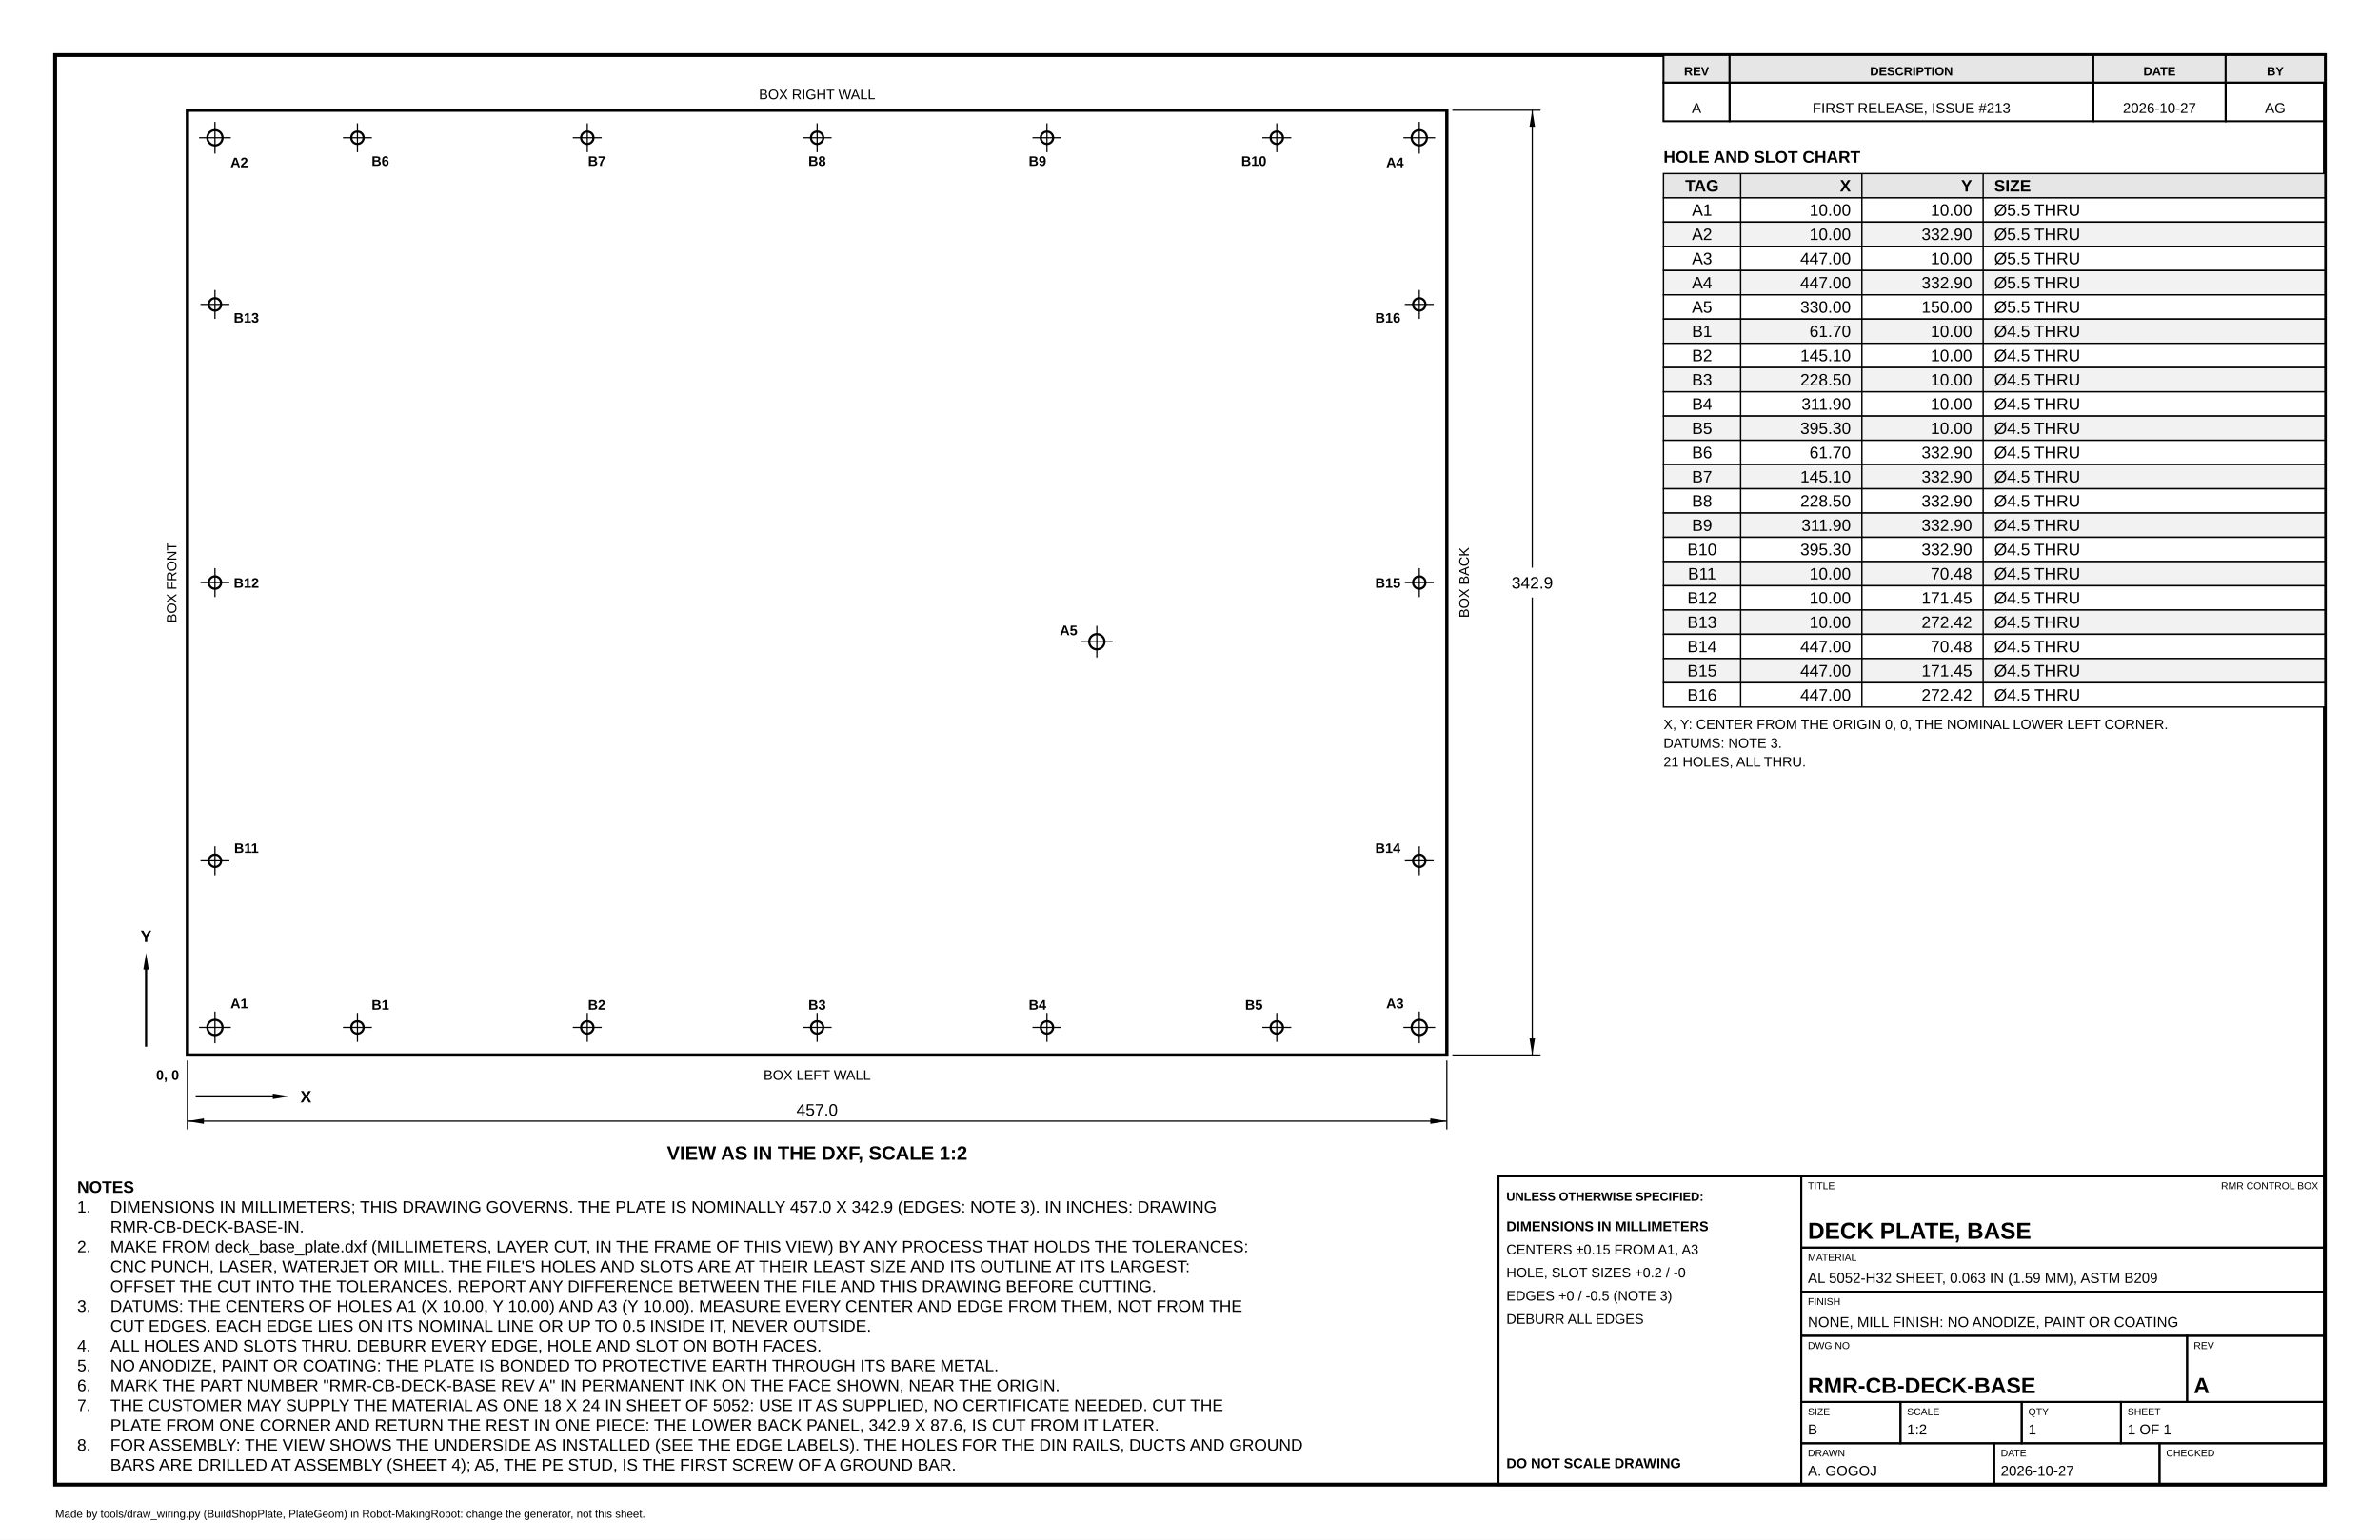
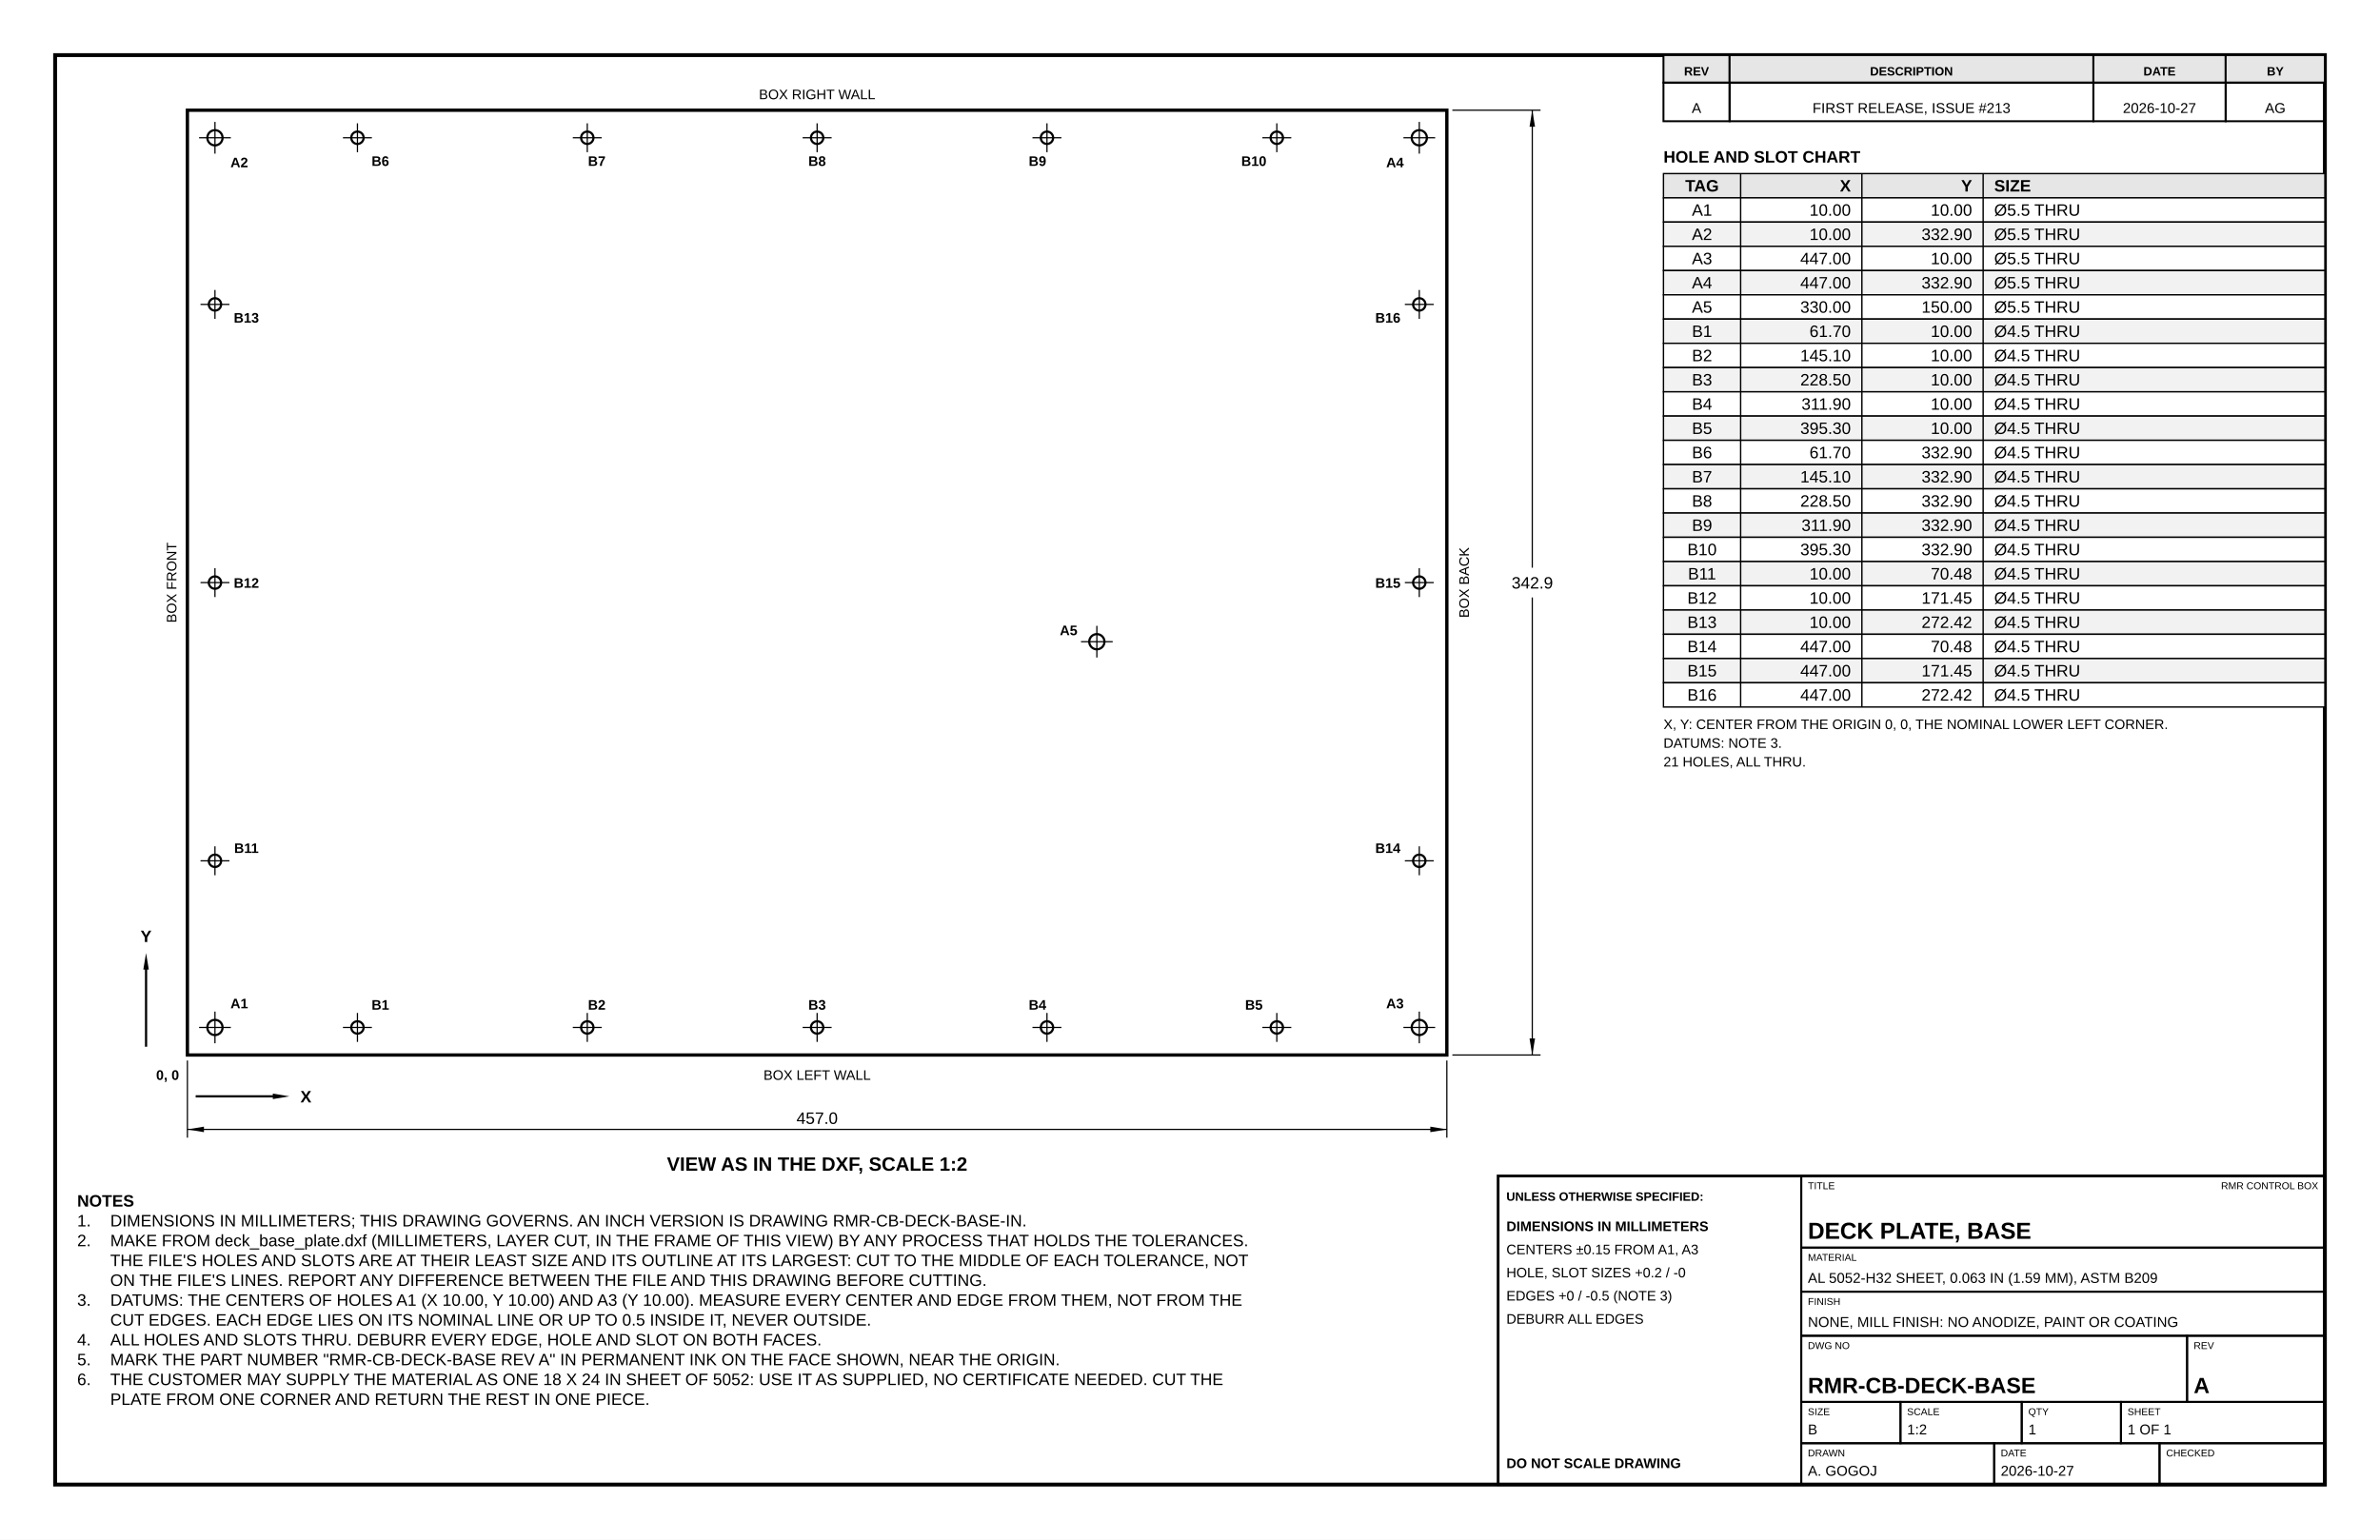
<svg xmlns="http://www.w3.org/2000/svg" width="17in" height="11in" viewBox="0 0 431.8 279.4">
  <style>
text{font-family:Arial,Helvetica,sans-serif;fill:#000}
path,line{fill:none;stroke-linecap:butt;stroke-linejoin:miter}
.ac{stroke:#CC3311;stroke-width:.6}
.va{stroke:#0077BB;stroke-width:.5}
.ve{stroke:#EE3377;stroke-width:.5}
.zp{stroke:#000;stroke-width:.55}
.zs{stroke:#33BBEE;stroke-width:.5}
.pe{stroke:#009988;stroke-width:.45;stroke-dasharray:2.4 .7 .5 .7}
.lv{stroke:#EE7733;stroke-width:.42}
.sg{stroke:#000;stroke-width:.22}
.zl{stroke:#000;stroke-width:.3}
.cb{stroke:#000;stroke-width:.85}
.sgc{stroke:#000;stroke-width:.5}
.mo{stroke:#000;stroke-width:.3}
.un{stroke-dasharray:1.1 .8}
.mech{stroke:#000;stroke-width:.2;stroke-dasharray:.8 .6}
.sym{stroke:#000;stroke-width:.32;fill:none}
.symf{stroke:#000;stroke-width:.32;fill:#fff}
.bx{fill:#fff;stroke:#000;stroke-width:.3}
.bxl{fill:#fff;stroke:#000;stroke-width:.22}
.frame{fill:none;stroke:#000;stroke-width:.4}
.zone{fill:none;stroke:#888;stroke-width:.2;stroke-dasharray:1.5 1}
.rail{fill:#d9d9d9;stroke:#666;stroke-width:.2}
.duct{fill:#f3f3f3;stroke:#999;stroke-width:.2}
.dot{stroke:none}
</style>
  <rect x="0" y="0" width="431.8" height="279.4" fill="#fff" />
  <rect x="10" y="10" width="411.8" height="259.4" fill="none" stroke="#000" stroke-width=".7" />
  <path d="M34 191.45 L262.5 191.45 L262.5 20 L34 20 Z" style="fill:#fff" stroke="#000" stroke-width="0.6" />
  <circle cx="39" cy="186.45" r="1.38" fill="#fff" stroke="#000" stroke-width="0.4" />
  <circle cx="39" cy="25" r="1.38" fill="#fff" stroke="#000" stroke-width="0.4" />
  <circle cx="257.5" cy="186.45" r="1.38" fill="#fff" stroke="#000" stroke-width="0.4" />
  <circle cx="257.5" cy="25" r="1.38" fill="#fff" stroke="#000" stroke-width="0.4" />
  <circle cx="64.85" cy="186.45" r="1.12" fill="#fff" stroke="#000" stroke-width="0.4" />
  <circle cx="106.55" cy="186.45" r="1.12" fill="#fff" stroke="#000" stroke-width="0.4" />
  <circle cx="148.25" cy="186.45" r="1.12" fill="#fff" stroke="#000" stroke-width="0.4" />
  <circle cx="189.95" cy="186.45" r="1.12" fill="#fff" stroke="#000" stroke-width="0.4" />
  <circle cx="231.65" cy="186.45" r="1.12" fill="#fff" stroke="#000" stroke-width="0.4" />
  <circle cx="64.85" cy="25" r="1.12" fill="#fff" stroke="#000" stroke-width="0.4" />
  <circle cx="106.55" cy="25" r="1.12" fill="#fff" stroke="#000" stroke-width="0.4" />
  <circle cx="148.25" cy="25" r="1.12" fill="#fff" stroke="#000" stroke-width="0.4" />
  <circle cx="189.95" cy="25" r="1.12" fill="#fff" stroke="#000" stroke-width="0.4" />
  <circle cx="231.65" cy="25" r="1.12" fill="#fff" stroke="#000" stroke-width="0.4" />
  <circle cx="39" cy="156.21" r="1.12" fill="#fff" stroke="#000" stroke-width="0.4" />
  <circle cx="39" cy="105.72" r="1.12" fill="#fff" stroke="#000" stroke-width="0.4" />
  <circle cx="39" cy="55.24" r="1.12" fill="#fff" stroke="#000" stroke-width="0.4" />
  <circle cx="257.5" cy="156.21" r="1.12" fill="#fff" stroke="#000" stroke-width="0.4" />
  <circle cx="257.5" cy="105.72" r="1.12" fill="#fff" stroke="#000" stroke-width="0.4" />
  <circle cx="257.5" cy="55.24" r="1.12" fill="#fff" stroke="#000" stroke-width="0.4" />
  <circle cx="199" cy="116.45" r="1.38" fill="#fff" stroke="#000" stroke-width="0.4" />
  <path class="sg" d="M36.12 186.45 L41.88 186.45" />
  <path class="sg" d="M39 183.57 L39 189.32" />
  <path class="sg" d="M36.12 25 L41.88 25" />
  <path class="sg" d="M39 22.12 L39 27.88" />
  <path class="sg" d="M254.62 186.45 L260.38 186.45" />
  <path class="sg" d="M257.5 183.57 L257.5 189.32" />
  <path class="sg" d="M254.62 25 L260.38 25" />
  <path class="sg" d="M257.5 22.12 L257.5 27.88" />
  <path class="sg" d="M196.12 116.45 L201.88 116.45" />
  <path class="sg" d="M199 113.57 L199 119.32" />
  <path class="sg" d="M62.22 186.45 L67.47 186.45" />
  <path class="sg" d="M64.85 183.82 L64.85 189.07" />
  <path class="sg" d="M103.92 186.45 L109.17 186.45" />
  <path class="sg" d="M106.55 183.82 L106.55 189.07" />
  <path class="sg" d="M145.62 186.45 L150.88 186.45" />
  <path class="sg" d="M148.25 183.82 L148.25 189.07" />
  <path class="sg" d="M187.32 186.45 L192.57 186.45" />
  <path class="sg" d="M189.95 183.82 L189.95 189.07" />
  <path class="sg" d="M229.03 186.45 L234.28 186.45" />
  <path class="sg" d="M231.65 183.82 L231.65 189.07" />
  <path class="sg" d="M62.22 25 L67.47 25" />
  <path class="sg" d="M64.85 22.38 L64.85 27.62" />
  <path class="sg" d="M103.92 25 L109.17 25" />
  <path class="sg" d="M106.55 22.38 L106.55 27.62" />
  <path class="sg" d="M145.62 25 L150.88 25" />
  <path class="sg" d="M148.25 22.38 L148.25 27.62" />
  <path class="sg" d="M187.32 25 L192.57 25" />
  <path class="sg" d="M189.95 22.38 L189.95 27.62" />
  <path class="sg" d="M229.03 25 L234.28 25" />
  <path class="sg" d="M231.65 22.38 L231.65 27.62" />
  <path class="sg" d="M36.38 156.21 L41.62 156.21" />
  <path class="sg" d="M39 153.58 L39 158.83" />
  <path class="sg" d="M36.38 105.72 L41.62 105.72" />
  <path class="sg" d="M39 103.1 L39 108.35" />
  <path class="sg" d="M36.38 55.24 L41.62 55.24" />
  <path class="sg" d="M39 52.62 L39 57.87" />
  <path class="sg" d="M254.88 156.21 L260.12 156.21" />
  <path class="sg" d="M257.5 153.58 L257.5 158.83" />
  <path class="sg" d="M254.88 105.72 L260.12 105.72" />
  <path class="sg" d="M257.5 103.1 L257.5 108.35" />
  <path class="sg" d="M254.88 55.24 L260.12 55.24" />
  <path class="sg" d="M257.5 52.62 L257.5 57.87" />
  <path d="M35.5 198.95 H50 M26.5 189.95 V175.45" stroke="#000" stroke-width=".4" />
  <path d="M52.5 198.95 L49.5 199.45 L49.5 198.45 Z" style="fill:#000" stroke="none" />
  <path d="M26.5 172.95 L27 175.95 L26 175.95 Z" style="fill:#000" stroke="none" />
-   <path class="sg" d="M34 192.45 L34 204.95" />
-   <path class="sg" d="M262.5 192.45 L262.5 204.95" />
-   <path class="sg" d="M34 203.45 L262.5 203.45" />
-   <path d="M34 203.45 L37 202.95 L37 203.95 Z" style="fill:#000" stroke="none" />
-   <path d="M262.5 203.45 L259.5 203.95 L259.5 202.95 Z" style="fill:#000" stroke="none" />
+   <path class="sg" d="M34 192.45 L34 206.45" />
+   <path class="sg" d="M262.5 192.45 L262.5 206.45" />
+   <path class="sg" d="M34 204.95 L262.5 204.95" />
+   <path d="M34 204.95 L37 204.45 L37 205.45 Z" style="fill:#000" stroke="none" />
+   <path d="M262.5 204.95 L259.5 205.45 L259.5 204.45 Z" style="fill:#000" stroke="none" />
  <path class="sg" d="M263.5 20 L279.5 20" />
  <path class="sg" d="M263.5 191.45 L279.5 191.45" />
  <path class="sg" d="M278 20 L278 103.02" />
  <path class="sg" d="M278 108.42 L278 191.45" />
  <path d="M278 20 L278.5 23 L277.5 23 Z" style="fill:#000" stroke="none" />
  <path d="M278 191.45 L277.5 188.45 L278.5 188.45 Z" style="fill:#000" stroke="none" />
  <rect x="301.8" y="10" width="12" height="5" fill="#E6E6E6" stroke="#000" stroke-width=".35" />
  <rect x="301.8" y="15" width="12" height="7" fill="none" stroke="#000" stroke-width=".35" />
  <rect x="313.8" y="10" width="66" height="5" fill="#E6E6E6" stroke="#000" stroke-width=".35" />
  <rect x="313.8" y="15" width="66" height="7" fill="none" stroke="#000" stroke-width=".35" />
  <rect x="379.8" y="10" width="24" height="5" fill="#E6E6E6" stroke="#000" stroke-width=".35" />
  <rect x="379.8" y="15" width="24" height="7" fill="none" stroke="#000" stroke-width=".35" />
  <rect x="403.8" y="10" width="18" height="5" fill="#E6E6E6" stroke="#000" stroke-width=".35" />
  <rect x="403.8" y="15" width="18" height="7" fill="none" stroke="#000" stroke-width=".35" />
  <rect x="301.8" y="31.5" width="120" height="4.4" fill="#E6E6E6" stroke="#000" stroke-width=".25" />
  <rect x="301.8" y="35.9" width="120" height="4.4" fill="#fff" stroke="#000" stroke-width=".25" />
  <rect x="301.8" y="40.3" width="120" height="4.4" fill="#F2F2F2" stroke="#000" stroke-width=".25" />
  <rect x="301.8" y="44.7" width="120" height="4.4" fill="#fff" stroke="#000" stroke-width=".25" />
  <rect x="301.8" y="49.1" width="120" height="4.4" fill="#F2F2F2" stroke="#000" stroke-width=".25" />
  <rect x="301.8" y="53.5" width="120" height="4.4" fill="#fff" stroke="#000" stroke-width=".25" />
  <rect x="301.8" y="57.9" width="120" height="4.4" fill="#F2F2F2" stroke="#000" stroke-width=".25" />
  <rect x="301.8" y="62.3" width="120" height="4.4" fill="#fff" stroke="#000" stroke-width=".25" />
  <rect x="301.8" y="66.7" width="120" height="4.4" fill="#F2F2F2" stroke="#000" stroke-width=".25" />
  <rect x="301.8" y="71.1" width="120" height="4.4" fill="#fff" stroke="#000" stroke-width=".25" />
  <rect x="301.8" y="75.5" width="120" height="4.4" fill="#F2F2F2" stroke="#000" stroke-width=".25" />
  <rect x="301.8" y="79.9" width="120" height="4.4" fill="#fff" stroke="#000" stroke-width=".25" />
  <rect x="301.8" y="84.3" width="120" height="4.4" fill="#F2F2F2" stroke="#000" stroke-width=".25" />
  <rect x="301.8" y="88.7" width="120" height="4.4" fill="#fff" stroke="#000" stroke-width=".25" />
  <rect x="301.8" y="93.1" width="120" height="4.4" fill="#F2F2F2" stroke="#000" stroke-width=".25" />
  <rect x="301.8" y="97.5" width="120" height="4.4" fill="#fff" stroke="#000" stroke-width=".25" />
  <rect x="301.8" y="101.9" width="120" height="4.4" fill="#F2F2F2" stroke="#000" stroke-width=".25" />
  <rect x="301.8" y="106.3" width="120" height="4.4" fill="#fff" stroke="#000" stroke-width=".25" />
  <rect x="301.8" y="110.7" width="120" height="4.4" fill="#F2F2F2" stroke="#000" stroke-width=".25" />
  <rect x="301.8" y="115.1" width="120" height="4.4" fill="#fff" stroke="#000" stroke-width=".25" />
  <rect x="301.8" y="119.5" width="120" height="4.4" fill="#F2F2F2" stroke="#000" stroke-width=".25" />
  <rect x="301.8" y="123.9" width="120" height="4.4" fill="#fff" stroke="#000" stroke-width=".25" />
  <path d="M315.8 31.5 V128.3" stroke="#000" stroke-width=".25" />
  <path d="M337.8 31.5 V128.3" stroke="#000" stroke-width=".25" />
  <path d="M359.8 31.5 V128.3" stroke="#000" stroke-width=".25" />
  <rect x="271.8" y="213.4" width="150" height="56" fill="none" stroke="#000" stroke-width=".5" />
  <path d="M326.8 213.4 V269.4" stroke="#000" stroke-width=".35" />
  <rect x="326.8" y="213.4" width="95" height="13" fill="none" stroke="#000" stroke-width=".35" />
  <rect x="326.8" y="226.4" width="95" height="8" fill="none" stroke="#000" stroke-width=".35" />
  <rect x="326.8" y="234.4" width="95" height="8" fill="none" stroke="#000" stroke-width=".35" />
  <rect x="326.8" y="242.4" width="70" height="12" fill="none" stroke="#000" stroke-width=".35" />
  <rect x="396.8" y="242.4" width="25" height="12" fill="none" stroke="#000" stroke-width=".35" />
  <rect x="326.8" y="254.4" width="18" height="7.5" fill="none" stroke="#000" stroke-width=".35" />
  <rect x="344.8" y="254.4" width="22" height="7.5" fill="none" stroke="#000" stroke-width=".35" />
  <rect x="366.8" y="254.4" width="18" height="7.5" fill="none" stroke="#000" stroke-width=".35" />
  <rect x="384.8" y="254.4" width="37" height="7.5" fill="none" stroke="#000" stroke-width=".35" />
  <rect x="326.8" y="261.9" width="35" height="7.5" fill="none" stroke="#000" stroke-width=".35" />
  <rect x="361.8" y="261.9" width="30" height="7.5" fill="none" stroke="#000" stroke-width=".35" />
  <rect x="391.8" y="261.9" width="30" height="7.5" fill="none" stroke="#000" stroke-width=".35" />
  <text x="43.41" y="182.97" font-size="2.5" text-anchor="middle" font-weight="bold">A1</text>
  <text x="43.41" y="30.35" font-size="2.5" text-anchor="middle" font-weight="bold">A2</text>
  <text x="253.09" y="182.97" font-size="2.5" text-anchor="middle" font-weight="bold">A3</text>
  <text x="253.09" y="30.35" font-size="2.5" text-anchor="middle" font-weight="bold">A4</text>
  <text x="193.88" y="115.26" font-size="2.5" text-anchor="middle" font-weight="bold">A5</text>
  <text x="69.01" y="183.22" font-size="2.5" text-anchor="middle" font-weight="bold">B1</text>
  <text x="108.27" y="183.22" font-size="2.5" text-anchor="middle" font-weight="bold">B2</text>
  <text x="148.25" y="183.22" font-size="2.5" text-anchor="middle" font-weight="bold">B3</text>
  <text x="188.23" y="183.22" font-size="2.5" text-anchor="middle" font-weight="bold">B4</text>
  <text x="227.49" y="183.22" font-size="2.5" text-anchor="middle" font-weight="bold">B5</text>
  <text x="69.01" y="30.1" font-size="2.5" text-anchor="middle" font-weight="bold">B6</text>
  <text x="108.27" y="30.1" font-size="2.5" text-anchor="middle" font-weight="bold">B7</text>
  <text x="148.25" y="30.1" font-size="2.5" text-anchor="middle" font-weight="bold">B8</text>
  <text x="188.23" y="30.1" font-size="2.5" text-anchor="middle" font-weight="bold">B9</text>
  <text x="227.49" y="30.1" font-size="2.5" text-anchor="middle" font-weight="bold">B10</text>
  <text x="44.7" y="154.78" font-size="2.5" text-anchor="middle" font-weight="bold">B11</text>
  <text x="44.7" y="106.66" font-size="2.5" text-anchor="middle" font-weight="bold">B12</text>
  <text x="44.7" y="58.54" font-size="2.5" text-anchor="middle" font-weight="bold">B13</text>
  <text x="251.8" y="154.78" font-size="2.5" text-anchor="middle" font-weight="bold">B14</text>
  <text x="251.8" y="106.66" font-size="2.5" text-anchor="middle" font-weight="bold">B15</text>
  <text x="251.8" y="58.54" font-size="2.5" text-anchor="middle" font-weight="bold">B16</text>
  <text x="148.25" y="18" font-size="2.5" text-anchor="middle">BOX RIGHT WALL</text>
  <text x="148.25" y="195.95" font-size="2.5" text-anchor="middle">BOX LEFT WALL</text>
  <text x="32" y="105.72" font-size="2.5" text-anchor="middle" transform="rotate(-90 32 105.72)">BOX FRONT</text>
  <text x="266.5" y="105.72" font-size="2.5" text-anchor="middle" transform="rotate(-90 266.5 105.72)">BOX BACK</text>
  <text x="54.5" y="200.05" font-size="3" font-weight="bold">X</text>
  <text x="26.5" y="170.95" font-size="3" text-anchor="middle" font-weight="bold">Y</text>
  <text x="32.5" y="195.95" font-size="2.5" text-anchor="end" font-weight="bold">0, 0</text>
-   <text x="148.25" y="202.45" font-size="3" text-anchor="middle">457.0</text>
+   <text x="148.25" y="203.95" font-size="3" text-anchor="middle">457.0</text>
  <text x="278" y="106.8" font-size="3" text-anchor="middle">342.9</text>
-   <text x="148.25" y="210.45" font-size="3.5" text-anchor="middle" font-weight="bold">VIEW AS IN THE DXF, SCALE 1:2</text>
-   <text x="14" y="216.45" font-size="3" font-weight="bold">NOTES</text>
-   <text x="14" y="220.05" font-size="3">1.</text>
-   <text x="20" y="220.05" font-size="3">DIMENSIONS IN MILLIMETERS; THIS DRAWING GOVERNS. THE PLATE IS NOMINALLY 457.0 X 342.9 (EDGES: NOTE 3). IN INCHES: DRAWING</text>
-   <text x="20" y="223.65" font-size="3">RMR-CB-DECK-BASE-IN.</text>
-   <text x="14" y="227.25" font-size="3">2.</text>
-   <text x="20" y="227.25" font-size="3">MAKE FROM deck_base_plate.dxf (MILLIMETERS, LAYER CUT, IN THE FRAME OF THIS VIEW) BY ANY PROCESS THAT HOLDS THE TOLERANCES:</text>
-   <text x="20" y="230.85" font-size="3">CNC PUNCH, LASER, WATERJET OR MILL. THE FILE'S HOLES AND SLOTS ARE AT THEIR LEAST SIZE AND ITS OUTLINE AT ITS LARGEST:</text>
-   <text x="20" y="234.45" font-size="3">OFFSET THE CUT INTO THE TOLERANCES. REPORT ANY DIFFERENCE BETWEEN THE FILE AND THIS DRAWING BEFORE CUTTING.</text>
-   <text x="14" y="238.05" font-size="3">3.</text>
-   <text x="20" y="238.05" font-size="3">DATUMS: THE CENTERS OF HOLES A1 (X 10.00, Y 10.00) AND A3 (Y 10.00). MEASURE EVERY CENTER AND EDGE FROM THEM, NOT FROM THE</text>
-   <text x="20" y="241.65" font-size="3">CUT EDGES. EACH EDGE LIES ON ITS NOMINAL LINE OR UP TO 0.5 INSIDE IT, NEVER OUTSIDE.</text>
-   <text x="14" y="245.25" font-size="3">4.</text>
-   <text x="20" y="245.25" font-size="3">ALL HOLES AND SLOTS THRU. DEBURR EVERY EDGE, HOLE AND SLOT ON BOTH FACES.</text>
-   <text x="14" y="248.85" font-size="3">5.</text>
-   <text x="20" y="248.85" font-size="3">NO ANODIZE, PAINT OR COATING: THE PLATE IS BONDED TO PROTECTIVE EARTH THROUGH ITS BARE METAL.</text>
-   <text x="14" y="252.45" font-size="3">6.</text>
-   <text x="20" y="252.45" font-size="3">MARK THE PART NUMBER "RMR-CB-DECK-BASE REV A" IN PERMANENT INK ON THE FACE SHOWN, NEAR THE ORIGIN.</text>
-   <text x="14" y="256.05" font-size="3">7.</text>
-   <text x="20" y="256.05" font-size="3">THE CUSTOMER MAY SUPPLY THE MATERIAL AS ONE 18 X 24 IN SHEET OF 5052: USE IT AS SUPPLIED, NO CERTIFICATE NEEDED. CUT THE</text>
-   <text x="20" y="259.65" font-size="3">PLATE FROM ONE CORNER AND RETURN THE REST IN ONE PIECE: THE LOWER BACK PANEL, 342.9 X 87.6, IS CUT FROM IT LATER.</text>
-   <text x="14" y="263.25" font-size="3">8.</text>
-   <text x="20" y="263.25" font-size="3">FOR ASSEMBLY: THE VIEW SHOWS THE UNDERSIDE AS INSTALLED (SEE THE EDGE LABELS). THE HOLES FOR THE DIN RAILS, DUCTS AND GROUND</text>
-   <text x="20" y="266.85" font-size="3">BARS ARE DRILLED AT ASSEMBLY (SHEET 4); A5, THE PE STUD, IS THE FIRST SCREW OF A GROUND BAR.</text>
+   <text x="148.25" y="212.45" font-size="3.5" text-anchor="middle" font-weight="bold">VIEW AS IN THE DXF, SCALE 1:2</text>
+   <text x="14" y="218.95" font-size="3" font-weight="bold">NOTES</text>
+   <text x="14" y="222.55" font-size="3">1.</text>
+   <text x="20" y="222.55" font-size="3">DIMENSIONS IN MILLIMETERS; THIS DRAWING GOVERNS. AN INCH VERSION IS DRAWING RMR-CB-DECK-BASE-IN.</text>
+   <text x="14" y="226.15" font-size="3">2.</text>
+   <text x="20" y="226.15" font-size="3">MAKE FROM deck_base_plate.dxf (MILLIMETERS, LAYER CUT, IN THE FRAME OF THIS VIEW) BY ANY PROCESS THAT HOLDS THE TOLERANCES.</text>
+   <text x="20" y="229.75" font-size="3">THE FILE'S HOLES AND SLOTS ARE AT THEIR LEAST SIZE AND ITS OUTLINE AT ITS LARGEST: CUT TO THE MIDDLE OF EACH TOLERANCE, NOT</text>
+   <text x="20" y="233.35" font-size="3">ON THE FILE'S LINES. REPORT ANY DIFFERENCE BETWEEN THE FILE AND THIS DRAWING BEFORE CUTTING.</text>
+   <text x="14" y="236.95" font-size="3">3.</text>
+   <text x="20" y="236.95" font-size="3">DATUMS: THE CENTERS OF HOLES A1 (X 10.00, Y 10.00) AND A3 (Y 10.00). MEASURE EVERY CENTER AND EDGE FROM THEM, NOT FROM THE</text>
+   <text x="20" y="240.55" font-size="3">CUT EDGES. EACH EDGE LIES ON ITS NOMINAL LINE OR UP TO 0.5 INSIDE IT, NEVER OUTSIDE.</text>
+   <text x="14" y="244.15" font-size="3">4.</text>
+   <text x="20" y="244.15" font-size="3">ALL HOLES AND SLOTS THRU. DEBURR EVERY EDGE, HOLE AND SLOT ON BOTH FACES.</text>
+   <text x="14" y="247.75" font-size="3">5.</text>
+   <text x="20" y="247.75" font-size="3">MARK THE PART NUMBER "RMR-CB-DECK-BASE REV A" IN PERMANENT INK ON THE FACE SHOWN, NEAR THE ORIGIN.</text>
+   <text x="14" y="251.35" font-size="3">6.</text>
+   <text x="20" y="251.35" font-size="3">THE CUSTOMER MAY SUPPLY THE MATERIAL AS ONE 18 X 24 IN SHEET OF 5052: USE IT AS SUPPLIED, NO CERTIFICATE NEEDED. CUT THE</text>
+   <text x="20" y="254.95" font-size="3">PLATE FROM ONE CORNER AND RETURN THE REST IN ONE PIECE.</text>
  <text x="307.8" y="13.7" font-size="2.2" text-anchor="middle" font-weight="bold">REV</text>
  <text x="307.8" y="20.5" font-size="2.6" text-anchor="middle">A</text>
  <text x="346.8" y="13.7" font-size="2.2" text-anchor="middle" font-weight="bold">DESCRIPTION</text>
  <text x="346.8" y="20.5" font-size="2.6" text-anchor="middle">FIRST RELEASE, ISSUE #213</text>
  <text x="391.8" y="13.7" font-size="2.2" text-anchor="middle" font-weight="bold">DATE</text>
  <text x="391.8" y="20.5" font-size="2.6" text-anchor="middle">2026-10-27</text>
  <text x="412.8" y="13.7" font-size="2.2" text-anchor="middle" font-weight="bold">BY</text>
  <text x="412.8" y="20.5" font-size="2.6" text-anchor="middle">AG</text>
  <text x="301.8" y="29.5" font-size="3" font-weight="bold">HOLE AND SLOT CHART</text>
  <text x="308.8" y="34.75" font-size="3" text-anchor="middle" font-weight="bold">TAG</text>
  <text x="335.8" y="34.75" font-size="3" text-anchor="end" font-weight="bold">X</text>
  <text x="357.8" y="34.75" font-size="3" text-anchor="end" font-weight="bold">Y</text>
  <text x="361.8" y="34.75" font-size="3" font-weight="bold">SIZE</text>
  <text x="308.8" y="39.15" font-size="3" text-anchor="middle">A1</text>
  <text x="335.8" y="39.15" font-size="3" text-anchor="end">10.00</text>
  <text x="357.8" y="39.15" font-size="3" text-anchor="end">10.00</text>
  <text x="361.8" y="39.15" font-size="3">Ø5.5 THRU</text>
  <text x="308.8" y="43.55" font-size="3" text-anchor="middle">A2</text>
  <text x="335.8" y="43.55" font-size="3" text-anchor="end">10.00</text>
  <text x="357.8" y="43.55" font-size="3" text-anchor="end">332.90</text>
  <text x="361.8" y="43.55" font-size="3">Ø5.5 THRU</text>
  <text x="308.8" y="47.95" font-size="3" text-anchor="middle">A3</text>
  <text x="335.8" y="47.95" font-size="3" text-anchor="end">447.00</text>
  <text x="357.8" y="47.95" font-size="3" text-anchor="end">10.00</text>
  <text x="361.8" y="47.95" font-size="3">Ø5.5 THRU</text>
  <text x="308.8" y="52.35" font-size="3" text-anchor="middle">A4</text>
  <text x="335.8" y="52.35" font-size="3" text-anchor="end">447.00</text>
  <text x="357.8" y="52.35" font-size="3" text-anchor="end">332.90</text>
  <text x="361.8" y="52.35" font-size="3">Ø5.5 THRU</text>
  <text x="308.8" y="56.75" font-size="3" text-anchor="middle">A5</text>
  <text x="335.8" y="56.75" font-size="3" text-anchor="end">330.00</text>
  <text x="357.8" y="56.75" font-size="3" text-anchor="end">150.00</text>
  <text x="361.8" y="56.75" font-size="3">Ø5.5 THRU</text>
  <text x="308.8" y="61.15" font-size="3" text-anchor="middle">B1</text>
  <text x="335.8" y="61.15" font-size="3" text-anchor="end">61.70</text>
  <text x="357.8" y="61.15" font-size="3" text-anchor="end">10.00</text>
  <text x="361.8" y="61.15" font-size="3">Ø4.5 THRU</text>
  <text x="308.8" y="65.55" font-size="3" text-anchor="middle">B2</text>
  <text x="335.8" y="65.55" font-size="3" text-anchor="end">145.10</text>
  <text x="357.8" y="65.55" font-size="3" text-anchor="end">10.00</text>
  <text x="361.8" y="65.55" font-size="3">Ø4.5 THRU</text>
  <text x="308.8" y="69.95" font-size="3" text-anchor="middle">B3</text>
  <text x="335.8" y="69.95" font-size="3" text-anchor="end">228.50</text>
  <text x="357.8" y="69.95" font-size="3" text-anchor="end">10.00</text>
  <text x="361.8" y="69.95" font-size="3">Ø4.5 THRU</text>
  <text x="308.8" y="74.35" font-size="3" text-anchor="middle">B4</text>
  <text x="335.8" y="74.35" font-size="3" text-anchor="end">311.90</text>
  <text x="357.8" y="74.35" font-size="3" text-anchor="end">10.00</text>
  <text x="361.8" y="74.35" font-size="3">Ø4.5 THRU</text>
  <text x="308.8" y="78.75" font-size="3" text-anchor="middle">B5</text>
  <text x="335.8" y="78.75" font-size="3" text-anchor="end">395.30</text>
  <text x="357.8" y="78.75" font-size="3" text-anchor="end">10.00</text>
  <text x="361.8" y="78.75" font-size="3">Ø4.5 THRU</text>
  <text x="308.8" y="83.15" font-size="3" text-anchor="middle">B6</text>
  <text x="335.8" y="83.15" font-size="3" text-anchor="end">61.70</text>
  <text x="357.8" y="83.15" font-size="3" text-anchor="end">332.90</text>
  <text x="361.8" y="83.15" font-size="3">Ø4.5 THRU</text>
  <text x="308.8" y="87.55" font-size="3" text-anchor="middle">B7</text>
  <text x="335.8" y="87.55" font-size="3" text-anchor="end">145.10</text>
  <text x="357.8" y="87.55" font-size="3" text-anchor="end">332.90</text>
  <text x="361.8" y="87.55" font-size="3">Ø4.5 THRU</text>
  <text x="308.8" y="91.95" font-size="3" text-anchor="middle">B8</text>
  <text x="335.8" y="91.95" font-size="3" text-anchor="end">228.50</text>
  <text x="357.8" y="91.95" font-size="3" text-anchor="end">332.90</text>
  <text x="361.8" y="91.95" font-size="3">Ø4.5 THRU</text>
  <text x="308.8" y="96.35" font-size="3" text-anchor="middle">B9</text>
  <text x="335.8" y="96.35" font-size="3" text-anchor="end">311.90</text>
  <text x="357.8" y="96.35" font-size="3" text-anchor="end">332.90</text>
  <text x="361.8" y="96.35" font-size="3">Ø4.5 THRU</text>
  <text x="308.8" y="100.75" font-size="3" text-anchor="middle">B10</text>
  <text x="335.8" y="100.75" font-size="3" text-anchor="end">395.30</text>
  <text x="357.8" y="100.75" font-size="3" text-anchor="end">332.90</text>
  <text x="361.8" y="100.75" font-size="3">Ø4.5 THRU</text>
  <text x="308.8" y="105.15" font-size="3" text-anchor="middle">B11</text>
  <text x="335.8" y="105.15" font-size="3" text-anchor="end">10.00</text>
  <text x="357.8" y="105.15" font-size="3" text-anchor="end">70.48</text>
  <text x="361.8" y="105.15" font-size="3">Ø4.5 THRU</text>
  <text x="308.8" y="109.55" font-size="3" text-anchor="middle">B12</text>
  <text x="335.8" y="109.55" font-size="3" text-anchor="end">10.00</text>
  <text x="357.8" y="109.55" font-size="3" text-anchor="end">171.45</text>
  <text x="361.8" y="109.55" font-size="3">Ø4.5 THRU</text>
  <text x="308.8" y="113.95" font-size="3" text-anchor="middle">B13</text>
  <text x="335.8" y="113.95" font-size="3" text-anchor="end">10.00</text>
  <text x="357.8" y="113.95" font-size="3" text-anchor="end">272.42</text>
  <text x="361.8" y="113.95" font-size="3">Ø4.5 THRU</text>
  <text x="308.8" y="118.35" font-size="3" text-anchor="middle">B14</text>
  <text x="335.8" y="118.35" font-size="3" text-anchor="end">447.00</text>
  <text x="357.8" y="118.35" font-size="3" text-anchor="end">70.48</text>
  <text x="361.8" y="118.35" font-size="3">Ø4.5 THRU</text>
  <text x="308.8" y="122.75" font-size="3" text-anchor="middle">B15</text>
  <text x="335.8" y="122.75" font-size="3" text-anchor="end">447.00</text>
  <text x="357.8" y="122.75" font-size="3" text-anchor="end">171.45</text>
  <text x="361.8" y="122.75" font-size="3">Ø4.5 THRU</text>
  <text x="308.8" y="127.15" font-size="3" text-anchor="middle">B16</text>
  <text x="335.8" y="127.15" font-size="3" text-anchor="end">447.00</text>
  <text x="357.8" y="127.15" font-size="3" text-anchor="end">272.42</text>
  <text x="361.8" y="127.15" font-size="3">Ø4.5 THRU</text>
  <text x="301.8" y="132.3" font-size="2.5">X, Y: CENTER FROM THE ORIGIN 0, 0, THE NOMINAL LOWER LEFT CORNER.</text>
  <text x="301.8" y="135.7" font-size="2.5">DATUMS: NOTE 3.</text>
  <text x="301.8" y="139.1" font-size="2.5">21 HOLES, ALL THRU.</text>
  <text x="273.3" y="217.9" font-size="2.2" font-weight="bold">UNLESS OTHERWISE SPECIFIED:</text>
  <text x="273.3" y="223.4" font-size="2.5" font-weight="bold">DIMENSIONS IN MILLIMETERS</text>
  <text x="273.3" y="227.6" font-size="2.5">CENTERS ±0.15 FROM A1, A3</text>
  <text x="273.3" y="231.8" font-size="2.5">HOLE, SLOT SIZES +0.2 / -0</text>
  <text x="273.3" y="236" font-size="2.5">EDGES +0 / -0.5 (NOTE 3)</text>
  <text x="273.3" y="240.2" font-size="2.5">DEBURR ALL EDGES</text>
  <text x="273.3" y="266.4" font-size="2.5" font-weight="bold">DO NOT SCALE DRAWING</text>
  <text x="328" y="215.8" font-size="1.8">TITLE</text>
  <text x="328" y="224.8" font-size="4.2" font-weight="bold">DECK PLATE, BASE</text>
  <text x="420.6" y="215.8" font-size="1.8" text-anchor="end">RMR CONTROL BOX</text>
  <text x="328" y="228.8" font-size="1.8">MATERIAL</text>
  <text x="328" y="232.8" font-size="2.6">AL 5052-H32 SHEET, 0.063 IN (1.59 MM), ASTM B209</text>
  <text x="328" y="236.8" font-size="1.8">FINISH</text>
  <text x="328" y="240.8" font-size="2.6">NONE, MILL FINISH: NO ANODIZE, PAINT OR COATING</text>
  <text x="328" y="244.8" font-size="1.8">DWG NO</text>
  <text x="328" y="252.8" font-size="4" font-weight="bold">RMR-CB-DECK-BASE</text>
  <text x="398" y="244.8" font-size="1.8">REV</text>
  <text x="398" y="252.8" font-size="4" font-weight="bold">A</text>
  <text x="328" y="256.8" font-size="1.8">SIZE</text>
  <text x="328" y="260.3" font-size="2.6">B</text>
  <text x="346" y="256.8" font-size="1.8">SCALE</text>
  <text x="346" y="260.3" font-size="2.6">1:2</text>
  <text x="368" y="256.8" font-size="1.8">QTY</text>
  <text x="368" y="260.3" font-size="2.6">1</text>
  <text x="386" y="256.8" font-size="1.8">SHEET</text>
  <text x="386" y="260.3" font-size="2.6">1 OF 1</text>
  <text x="328" y="264.3" font-size="1.8">DRAWN</text>
  <text x="328" y="267.8" font-size="2.6">A. GOGOJ</text>
  <text x="363" y="264.3" font-size="1.8">DATE</text>
  <text x="363" y="267.8" font-size="2.6">2026-10-27</text>
  <text x="393" y="264.3" font-size="1.8">CHECKED</text>
  <text x="393" y="267.8" font-size="2.6" />
-   <text x="10" y="275.4" font-size="2">Made by tools/draw_wiring.py (BuildShopPlate, PlateGeom) in Robot-MakingRobot: change the generator, not this sheet.</text>
</svg>
